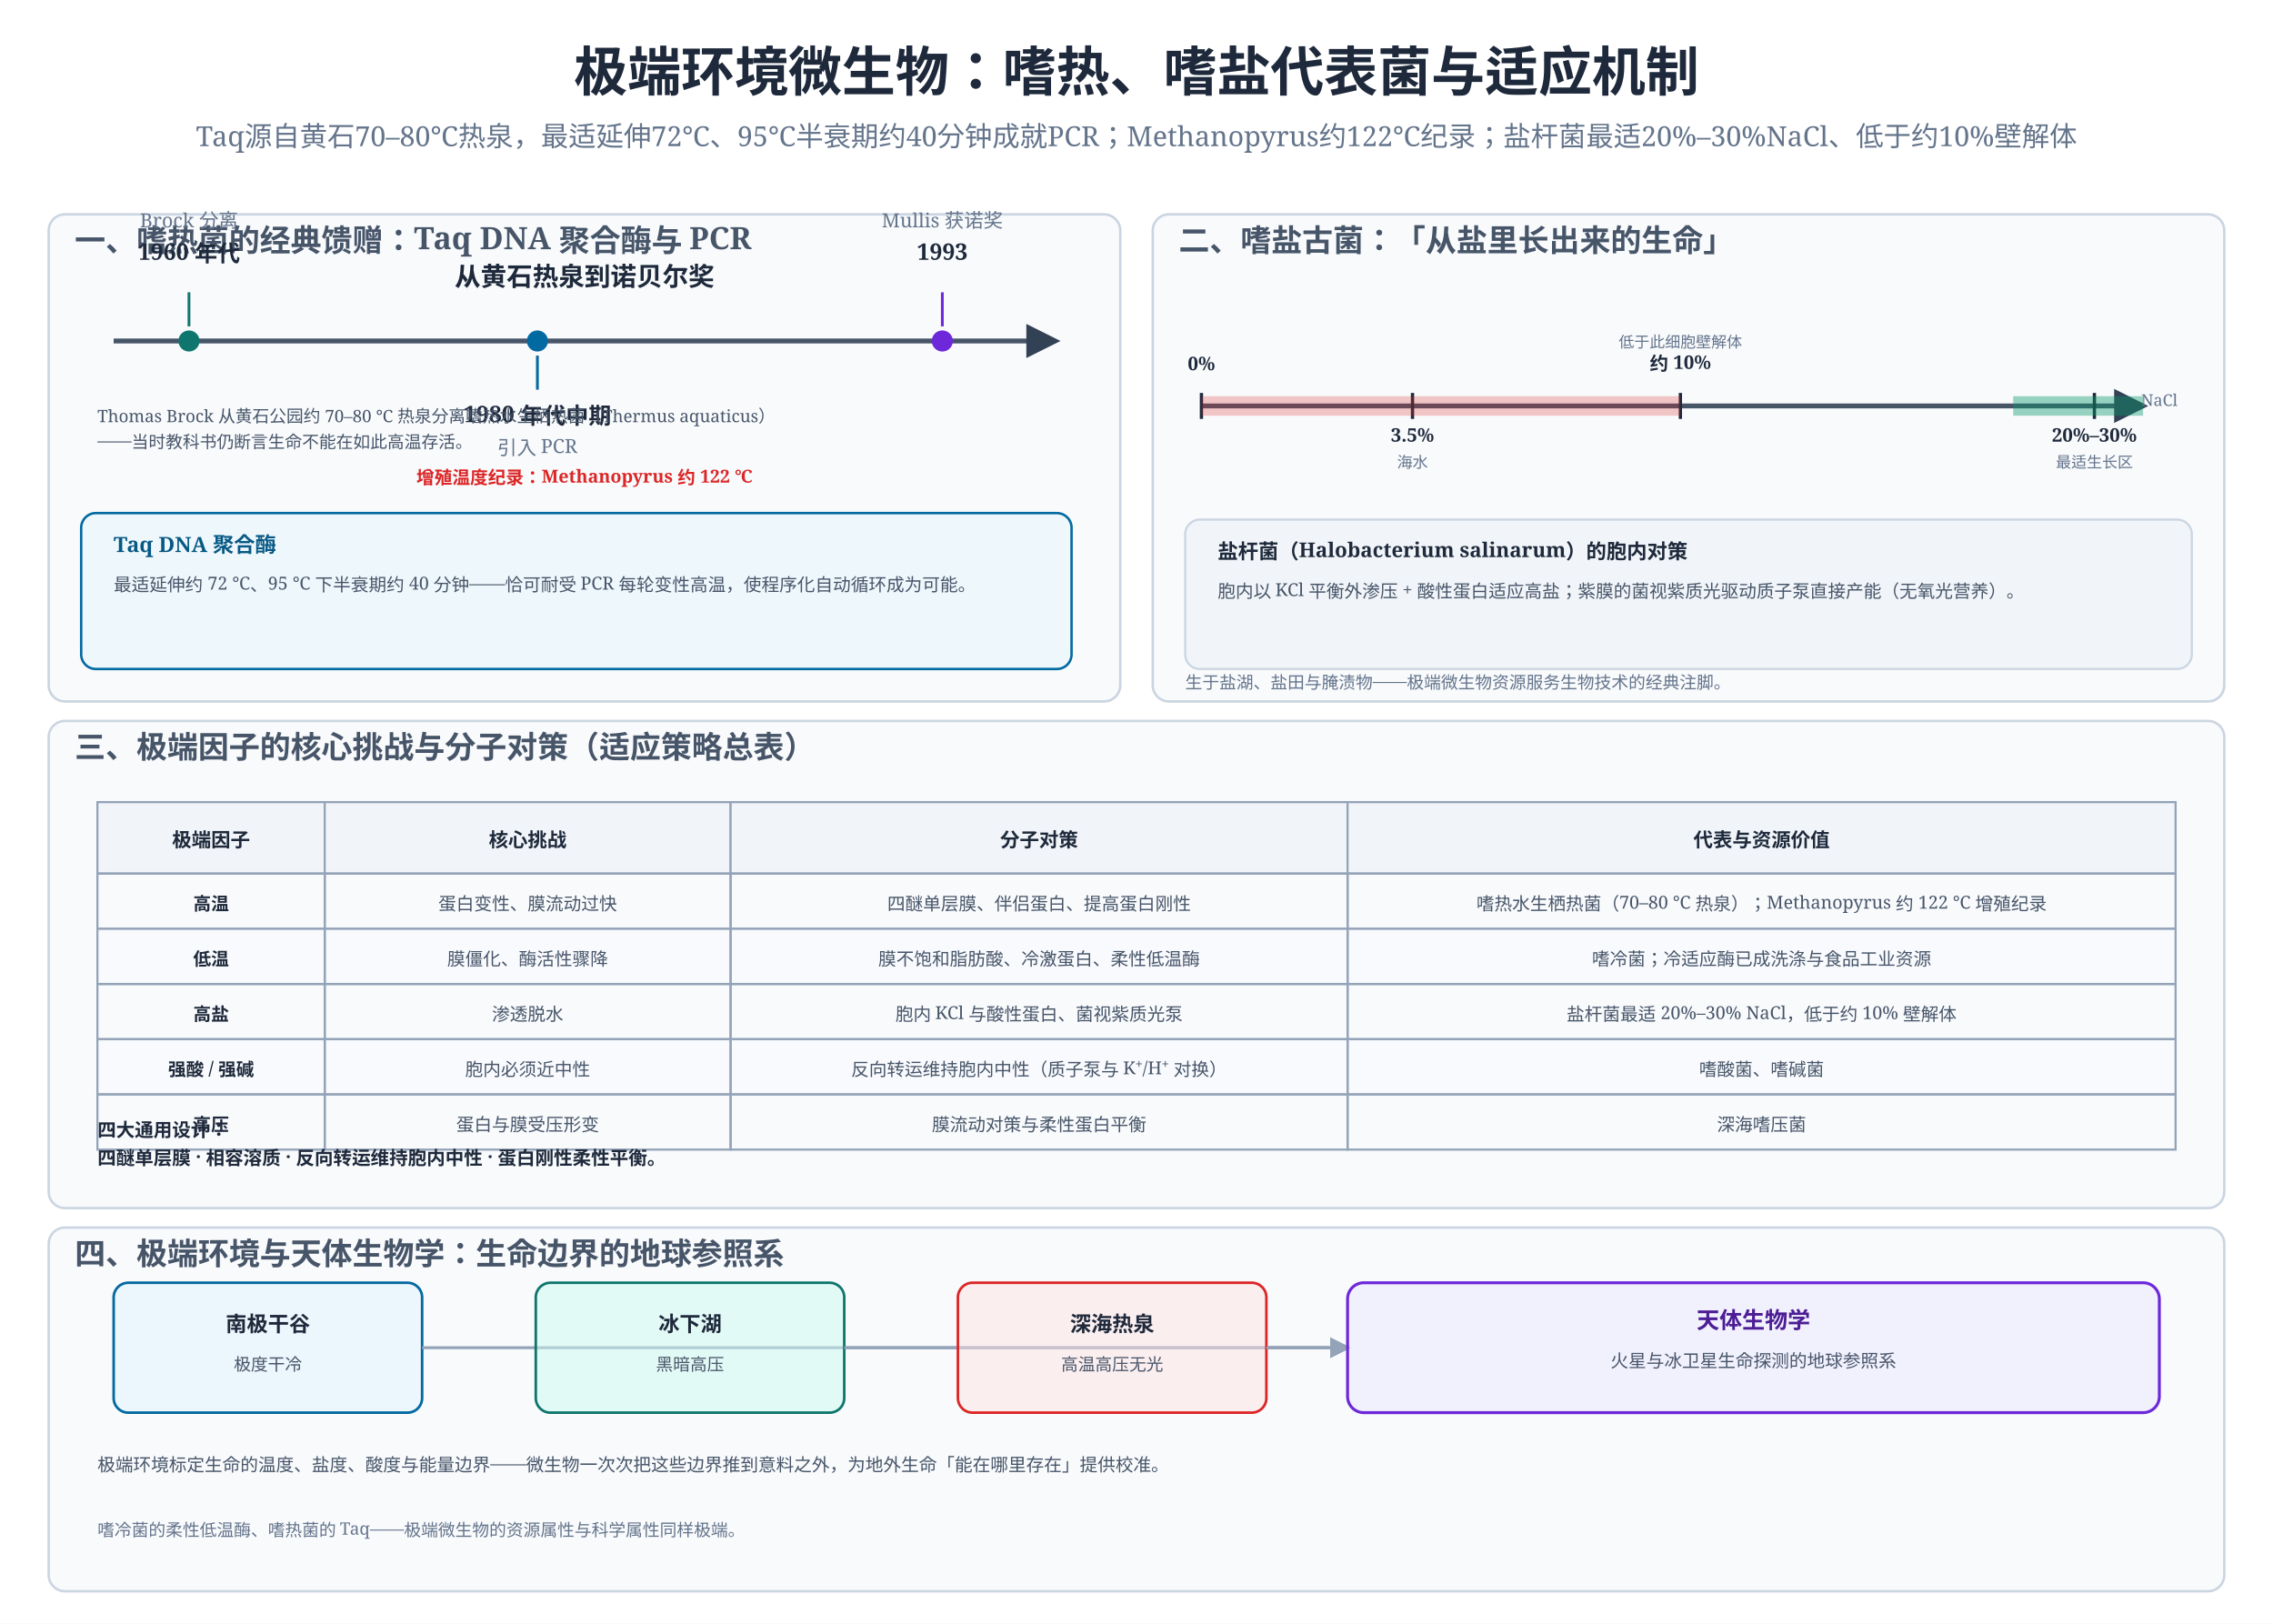
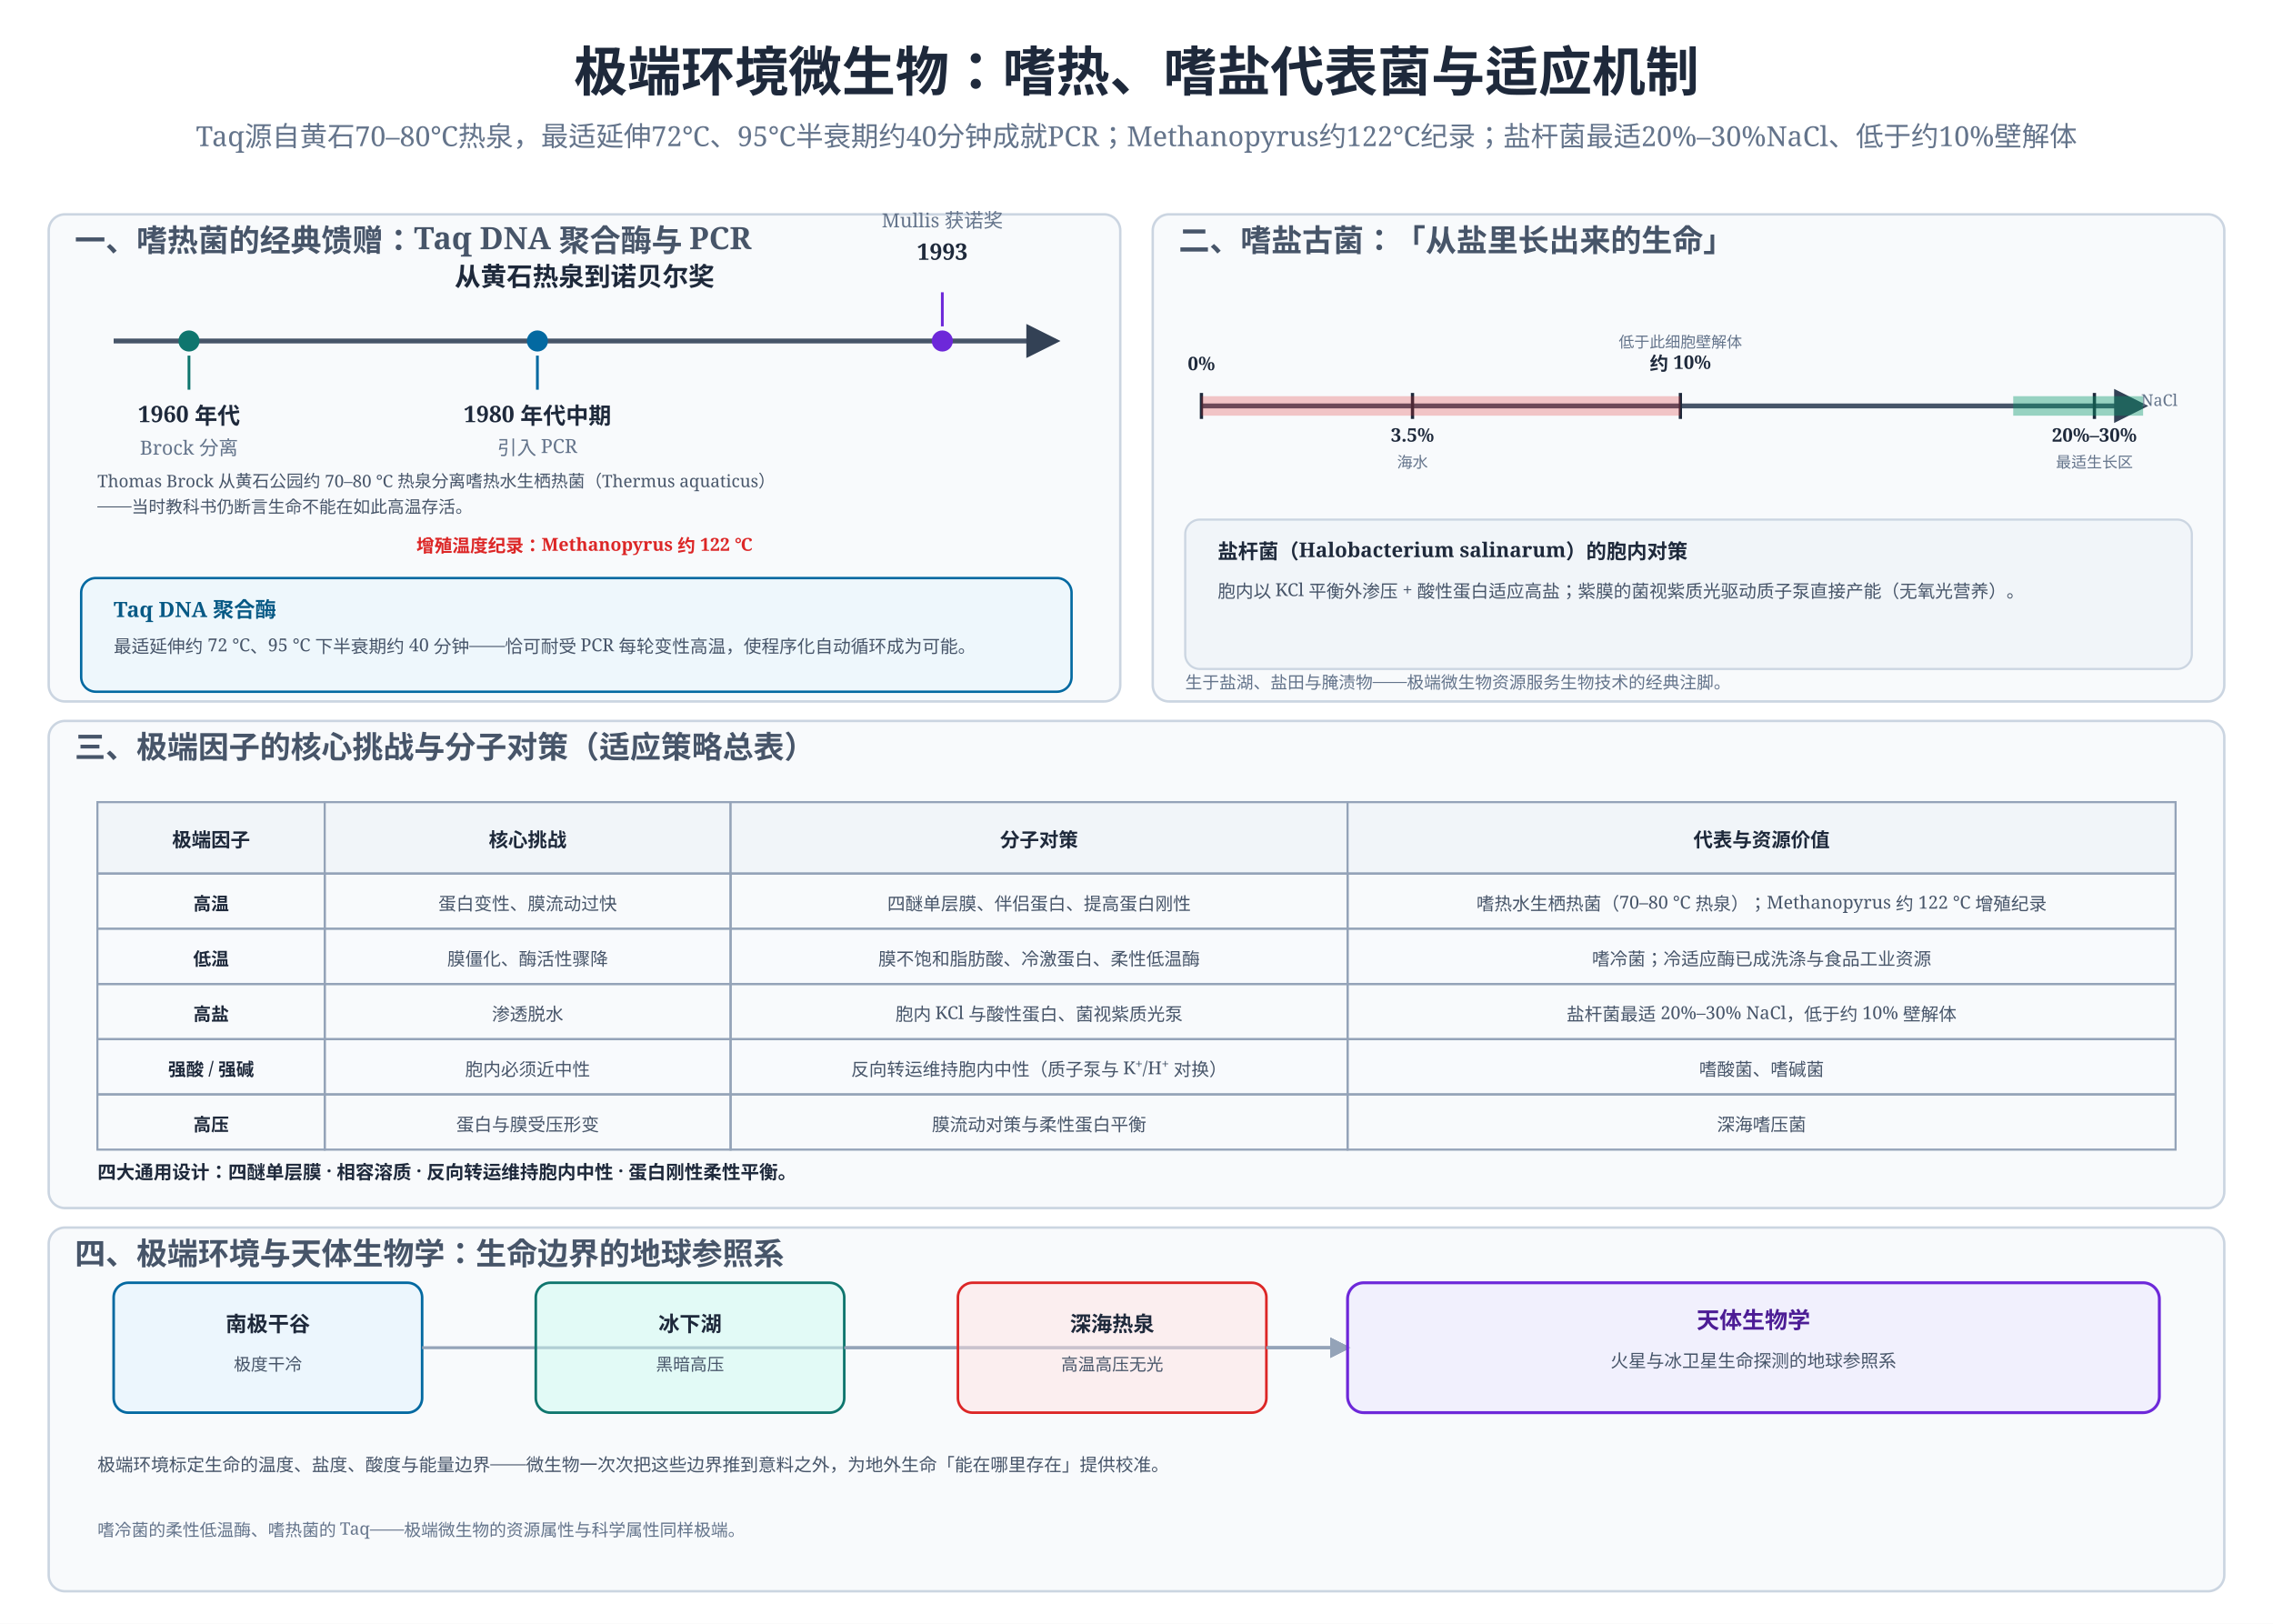
<svg xmlns="http://www.w3.org/2000/svg" width="1400" height="1000" viewBox="0 0 1400 1000" font-family="Noto Serif SC, LXGW WenKai, Songti SC, serif">
  <defs>
    <marker id="arr-ink" viewBox="0 0 10 10" refX="8.5" refY="5" markerWidth="7" markerHeight="7" orient="auto-start-reverse">
      <path d="M0,0 L10,5 L0,10 z" fill="#334155" />
    </marker>
    <marker id="arr-dna" viewBox="0 0 10 10" refX="8.5" refY="5" markerWidth="7" markerHeight="7" orient="auto-start-reverse">
      <path d="M0,0 L10,5 L0,10 z" fill="#0f766e" />
    </marker>
    <marker id="arr-rna" viewBox="0 0 10 10" refX="8.5" refY="5" markerWidth="7" markerHeight="7" orient="auto-start-reverse">
      <path d="M0,0 L10,5 L0,10 z" fill="#b45309" />
    </marker>
    <marker id="arr-pro" viewBox="0 0 10 10" refX="8.5" refY="5" markerWidth="7" markerHeight="7" orient="auto-start-reverse">
      <path d="M0,0 L10,5 L0,10 z" fill="#6d28d9" />
    </marker>
    <marker id="arr-enz" viewBox="0 0 10 10" refX="8.5" refY="5" markerWidth="7" markerHeight="7" orient="auto-start-reverse">
      <path d="M0,0 L10,5 L0,10 z" fill="#be185d" />
    </marker>
    <marker id="arr-acc" viewBox="0 0 10 10" refX="8.5" refY="5" markerWidth="7" markerHeight="7" orient="auto-start-reverse">
      <path d="M0,0 L10,5 L0,10 z" fill="#0369a1" />
    </marker>
    <marker id="arr-ok" viewBox="0 0 10 10" refX="8.5" refY="5" markerWidth="7" markerHeight="7" orient="auto-start-reverse">
      <path d="M0,0 L10,5 L0,10 z" fill="#059669" />
    </marker>
    <marker id="arr-warn" viewBox="0 0 10 10" refX="8.5" refY="5" markerWidth="7" markerHeight="7" orient="auto-start-reverse">
      <path d="M0,0 L10,5 L0,10 z" fill="#b45309" />
    </marker>
    <marker id="arr-bad" viewBox="0 0 10 10" refX="8.5" refY="5" markerWidth="7" markerHeight="7" orient="auto-start-reverse">
      <path d="M0,0 L10,5 L0,10 z" fill="#dc2626" />
    </marker>
    <marker id="arr-mute" viewBox="0 0 10 10" refX="8.5" refY="5" markerWidth="7" markerHeight="7" orient="auto-start-reverse">
      <path d="M0,0 L10,5 L0,10 z" fill="#94a3b8" />
    </marker>
  </defs>
  <rect x="0" y="0" width="1400" height="1000" fill="#ffffff" />
  <text x="700" y="56" text-anchor="middle" font-size="33" font-weight="700" fill="#1e293b">极端环境微生物：嗜热、嗜盐代表菌与适应机制</text>
  <text x="700" y="90" text-anchor="middle" font-size="17" fill="#64748b">Taq源自黄石70–80℃热泉，最适延伸72℃、95℃半衰期约40分钟成就PCR；Methanopyrus约122℃纪录；盐杆菌最适20%–30%NaCl、低于约10%壁解体</text>
  <rect x="30" y="132" width="660" height="300" rx="10" fill="#f8fafc" stroke="#cbd5e1" stroke-width="1.5" />
  <text x="46" y="154.84" font-size="19" fill="#475569" font-weight="700">一、嗜热菌的经典馈赠：Taq DNA 聚合酶与 PCR</text>
  <text x="360" y="176" font-size="16" fill="#1e293b" text-anchor="middle" font-weight="700">从黄石热泉到诺贝尔奖</text>
  <line x1="70" y1="210" x2="650" y2="210" stroke="#475569" stroke-width="3" marker-end="url(#arr-ink)" />
  <circle cx="116.4" cy="210" r="6.5" fill="#0f766e" />
-   <line x1="116.4" y1="201" x2="116.4" y2="180" stroke="#0f766e" stroke-width="1.7" />
-   <text x="116.4" y="160" font-size="14" fill="#1e293b" text-anchor="middle" font-weight="700">1960 年代</text>
-   <text x="116.4" y="140" font-size="12" fill="#64748b" text-anchor="middle">Brock 分离</text>
+   <line x1="116.4" y1="219" x2="116.4" y2="240" stroke="#0f766e" stroke-width="1.7" />
+   <text x="116.4" y="260" font-size="14" fill="#1e293b" text-anchor="middle" font-weight="700">1960 年代</text>
+   <text x="116.4" y="280" font-size="12" fill="#64748b" text-anchor="middle">Brock 分离</text>
  <circle cx="331" cy="210" r="6.5" fill="#0369a1" />
  <line x1="331" y1="219" x2="331" y2="240" stroke="#0369a1" stroke-width="1.7" />
  <text x="331" y="260" font-size="14" fill="#1e293b" text-anchor="middle" font-weight="700">1980 年代中期</text>
  <text x="331" y="280" font-size="12" fill="#64748b" text-anchor="middle">引入 PCR</text>
  <circle cx="580.4" cy="210" r="6.5" fill="#6d28d9" />
  <line x1="580.4" y1="201" x2="580.4" y2="180" stroke="#6d28d9" stroke-width="1.7" />
  <text x="580.4" y="160" font-size="14" fill="#1e293b" text-anchor="middle" font-weight="700">1993</text>
  <text x="580.4" y="140" font-size="12" fill="#64748b" text-anchor="middle">Mullis 获诺奖</text>
-   <text x="60" y="260" font-size="10.5" fill="#475569">Thomas Brock 从黄石公园约 70–80 ℃ 热泉分离嗜热水生栖热菌（Thermus aquaticus）</text>
-   <text x="60" y="275" font-size="10.5" fill="#475569">——当时教科书仍断言生命不能在如此高温存活。</text>
-   <rect x="50" y="316" width="610" height="96" rx="9" fill="#e0f2fe" fill-opacity="0.4" stroke="#0369a1" stroke-width="1.5" />
-   <text x="70" y="340" font-size="13" fill="#075985" font-weight="700">Taq DNA 聚合酶</text>
-   <text x="70" y="364" font-size="11" fill="#475569">最适延伸约 72 ℃、95 ℃ 下半衰期约 40 分钟——恰可耐受 PCR 每轮变性高温，使程序化自动循环成为可能。</text>
-   <text x="360" y="298" font-size="11" fill="#dc2626" text-anchor="middle" font-weight="700">增殖温度纪录：Methanopyrus 约 122 ℃</text>
+   <text x="60" y="300" font-size="10.5" fill="#475569">Thomas Brock 从黄石公园约 70–80 ℃ 热泉分离嗜热水生栖热菌（Thermus aquaticus）</text>
+   <text x="60" y="315" font-size="10.5" fill="#475569">——当时教科书仍断言生命不能在如此高温存活。</text>
+   <rect x="50" y="356" width="610" height="70" rx="9" fill="#e0f2fe" fill-opacity="0.4" stroke="#0369a1" stroke-width="1.5" />
+   <text x="70" y="380" font-size="13" fill="#075985" font-weight="700">Taq DNA 聚合酶</text>
+   <text x="70" y="402" font-size="11" fill="#475569">最适延伸约 72 ℃、95 ℃ 下半衰期约 40 分钟——恰可耐受 PCR 每轮变性高温，使程序化自动循环成为可能。</text>
+   <text x="360" y="340" font-size="11" fill="#dc2626" text-anchor="middle" font-weight="700">增殖温度纪录：Methanopyrus 约 122 ℃</text>
  <rect x="710" y="132" width="660" height="300" rx="10" fill="#f8fafc" stroke="#cbd5e1" stroke-width="1.5" />
  <text x="726" y="154.84" font-size="19" fill="#475569" font-weight="700">二、嗜盐古菌：「从盐里长出来的生命」</text>
  <line x1="740" y1="250" x2="1320" y2="250" stroke="#475569" stroke-width="3" marker-end="url(#arr-ink)" />
  <text x="1330" y="250" font-size="10" fill="#64748b" text-anchor="middle">NaCl</text>
  <line x1="740" y1="242" x2="740" y2="258" stroke="#1e293b" stroke-width="2" />
  <text x="740" y="228" font-size="11.5" fill="#1e293b" text-anchor="middle" font-weight="700">0%</text>
  <line x1="870" y1="242" x2="870" y2="258" stroke="#1e293b" stroke-width="2" />
  <text x="870" y="272" font-size="11.5" fill="#1e293b" text-anchor="middle" font-weight="700">3.5%</text>
  <text x="870" y="288" font-size="9.5" fill="#64748b" text-anchor="middle">海水</text>
  <line x1="1035" y1="242" x2="1035" y2="258" stroke="#1e293b" stroke-width="2" />
  <text x="1035" y="228" font-size="11.5" fill="#1e293b" text-anchor="middle" font-weight="700">约 10%</text>
  <text x="1035" y="214" font-size="9.5" fill="#64748b" text-anchor="middle">低于此细胞壁解体</text>
  <line x1="1290" y1="242" x2="1290" y2="258" stroke="#1e293b" stroke-width="2" />
  <text x="1290" y="272" font-size="11.5" fill="#1e293b" text-anchor="middle" font-weight="700">20%–30%</text>
  <text x="1290" y="288" font-size="9.5" fill="#64748b" text-anchor="middle">最适生长区</text>
  <rect x="1240" y="244" width="80" height="12" fill="#059669" fill-opacity="0.4" />
  <rect x="740" y="244" width="295" height="12" fill="#dc2626" fill-opacity="0.25" />
  <rect x="730" y="320" width="620" height="92" rx="9" fill="#f1f5f9" stroke="#cbd5e1" stroke-width="1.3" />
  <text x="750" y="344" font-size="12.5" fill="#1e293b" font-weight="700">盐杆菌（Halobacterium salinarum）的胞内对策</text>
  <text x="750" y="368" font-size="11" fill="#475569">胞内以 KCl 平衡外渗压 + 酸性蛋白适应高盐；紫膜的菌视紫质光驱动质子泵直接产能（无氧光营养）。</text>
  <text x="730" y="424" font-size="10.5" fill="#64748b">生于盐湖、盐田与腌渍物——极端微生物资源服务生物技术的经典注脚。</text>
  <rect x="30" y="444" width="1340" height="300" rx="10" fill="#f8fafc" stroke="#cbd5e1" stroke-width="1.5" />
  <text x="46" y="466.84" font-size="19" fill="#475569" font-weight="700">三、极端因子的核心挑战与分子对策（适应策略总表）</text>
  <rect x="60" y="494" width="140" height="44" fill="#f1f5f9" stroke="#94a3b8" stroke-width="1.3" />
  <text x="130" y="521.5" font-size="12" fill="#1e293b" text-anchor="middle" font-weight="700">极端因子</text>
  <rect x="200" y="494" width="250" height="44" fill="#f1f5f9" stroke="#94a3b8" stroke-width="1.3" />
  <text x="325" y="521.5" font-size="12" fill="#1e293b" text-anchor="middle" font-weight="700">核心挑战</text>
  <rect x="450" y="494" width="380" height="44" fill="#f1f5f9" stroke="#94a3b8" stroke-width="1.3" />
  <text x="640" y="521.5" font-size="12" fill="#1e293b" text-anchor="middle" font-weight="700">分子对策</text>
  <rect x="830" y="494" width="510" height="44" fill="#f1f5f9" stroke="#94a3b8" stroke-width="1.3" />
  <text x="1085" y="521.5" font-size="12" fill="#1e293b" text-anchor="middle" font-weight="700">代表与资源价值</text>
  <rect x="60" y="538" width="140" height="34" fill="none" stroke="#94a3b8" stroke-width="1.3" />
  <text x="130" y="560.5" font-size="11" fill="#1e293b" text-anchor="middle" font-weight="700">高温</text>
  <rect x="200" y="538" width="250" height="34" fill="none" stroke="#94a3b8" stroke-width="1.3" />
  <text x="325" y="560.5" font-size="11" fill="#475569" text-anchor="middle" font-weight="500">蛋白变性、膜流动过快</text>
  <rect x="450" y="538" width="380" height="34" fill="none" stroke="#94a3b8" stroke-width="1.3" />
  <text x="640" y="560.5" font-size="11" fill="#475569" text-anchor="middle" font-weight="500">四醚单层膜、伴侣蛋白、提高蛋白刚性</text>
  <rect x="830" y="538" width="510" height="34" fill="none" stroke="#94a3b8" stroke-width="1.3" />
  <text x="1085" y="560.5" font-size="11" fill="#475569" text-anchor="middle" font-weight="500">嗜热水生栖热菌（70–80 ℃ 热泉）；Methanopyrus 约 122 ℃ 增殖纪录</text>
  <rect x="60" y="572" width="1280" height="34" fill="#f8fafc" fill-opacity="0.85" />
  <rect x="60" y="572" width="140" height="34" fill="none" stroke="#94a3b8" stroke-width="1.3" />
  <text x="130" y="594.5" font-size="11" fill="#1e293b" text-anchor="middle" font-weight="700">低温</text>
  <rect x="200" y="572" width="250" height="34" fill="none" stroke="#94a3b8" stroke-width="1.3" />
  <text x="325" y="594.5" font-size="11" fill="#475569" text-anchor="middle" font-weight="500">膜僵化、酶活性骤降</text>
  <rect x="450" y="572" width="380" height="34" fill="none" stroke="#94a3b8" stroke-width="1.3" />
  <text x="640" y="594.5" font-size="11" fill="#475569" text-anchor="middle" font-weight="500">膜不饱和脂肪酸、冷激蛋白、柔性低温酶</text>
  <rect x="830" y="572" width="510" height="34" fill="none" stroke="#94a3b8" stroke-width="1.3" />
  <text x="1085" y="594.5" font-size="11" fill="#475569" text-anchor="middle" font-weight="500">嗜冷菌；冷适应酶已成洗涤与食品工业资源</text>
  <rect x="60" y="606" width="140" height="34" fill="none" stroke="#94a3b8" stroke-width="1.3" />
  <text x="130" y="628.5" font-size="11" fill="#1e293b" text-anchor="middle" font-weight="700">高盐</text>
  <rect x="200" y="606" width="250" height="34" fill="none" stroke="#94a3b8" stroke-width="1.3" />
  <text x="325" y="628.5" font-size="11" fill="#475569" text-anchor="middle" font-weight="500">渗透脱水</text>
  <rect x="450" y="606" width="380" height="34" fill="none" stroke="#94a3b8" stroke-width="1.3" />
  <text x="640" y="628.5" font-size="11" fill="#475569" text-anchor="middle" font-weight="500">胞内 KCl 与酸性蛋白、菌视紫质光泵</text>
  <rect x="830" y="606" width="510" height="34" fill="none" stroke="#94a3b8" stroke-width="1.3" />
  <text x="1085" y="628.5" font-size="11" fill="#475569" text-anchor="middle" font-weight="500">盐杆菌最适 20%–30% NaCl，低于约 10% 壁解体</text>
  <rect x="60" y="640" width="1280" height="34" fill="#f8fafc" fill-opacity="0.85" />
  <rect x="60" y="640" width="140" height="34" fill="none" stroke="#94a3b8" stroke-width="1.3" />
  <text x="130" y="662.5" font-size="11" fill="#1e293b" text-anchor="middle" font-weight="700">强酸 / 强碱</text>
  <rect x="200" y="640" width="250" height="34" fill="none" stroke="#94a3b8" stroke-width="1.3" />
  <text x="325" y="662.5" font-size="11" fill="#475569" text-anchor="middle" font-weight="500">胞内必须近中性</text>
  <rect x="450" y="640" width="380" height="34" fill="none" stroke="#94a3b8" stroke-width="1.3" />
  <text x="640" y="662.5" font-size="11" fill="#475569" text-anchor="middle" font-weight="500">反向转运维持胞内中性（质子泵与 K⁺/H⁺ 对换）</text>
  <rect x="830" y="640" width="510" height="34" fill="none" stroke="#94a3b8" stroke-width="1.3" />
  <text x="1085" y="662.5" font-size="11" fill="#475569" text-anchor="middle" font-weight="500">嗜酸菌、嗜碱菌</text>
  <rect x="60" y="674" width="140" height="34" fill="none" stroke="#94a3b8" stroke-width="1.3" />
  <text x="130" y="696.5" font-size="11" fill="#1e293b" text-anchor="middle" font-weight="700">高压</text>
  <rect x="200" y="674" width="250" height="34" fill="none" stroke="#94a3b8" stroke-width="1.3" />
  <text x="325" y="696.5" font-size="11" fill="#475569" text-anchor="middle" font-weight="500">蛋白与膜受压形变</text>
  <rect x="450" y="674" width="380" height="34" fill="none" stroke="#94a3b8" stroke-width="1.3" />
  <text x="640" y="696.5" font-size="11" fill="#475569" text-anchor="middle" font-weight="500">膜流动对策与柔性蛋白平衡</text>
  <rect x="830" y="674" width="510" height="34" fill="none" stroke="#94a3b8" stroke-width="1.3" />
  <text x="1085" y="696.5" font-size="11" fill="#475569" text-anchor="middle" font-weight="500">深海嗜压菌</text>
-   <text x="60" y="700" font-size="11.5" fill="#1e293b" font-weight="700">四大通用设计：</text>
-   <text x="60" y="717.25" font-size="11.5" fill="#1e293b" font-weight="700">四醚单层膜 · 相容溶质 · 反向转运维持胞内中性 · 蛋白刚性柔性平衡。</text>
+   <text x="60" y="726" font-size="11.5" fill="#1e293b" font-weight="700">四大通用设计：四醚单层膜 · 相容溶质 · 反向转运维持胞内中性 · 蛋白刚性柔性平衡。</text>
  <rect x="30" y="756" width="1340" height="224" rx="10" fill="#f8fafc" stroke="#cbd5e1" stroke-width="1.5" />
  <text x="46" y="778.84" font-size="19" fill="#475569" font-weight="700">四、极端环境与天体生物学：生命边界的地球参照系</text>
  <rect x="70" y="790" width="190" height="80" rx="9" fill="#e0f2fe" fill-opacity="0.5" stroke="#0369a1" stroke-width="1.6" />
  <text x="165" y="820" font-size="13" fill="#1e293b" text-anchor="middle" font-weight="700">南极干谷</text>
  <text x="165" y="844" font-size="10.5" fill="#475569" text-anchor="middle">极度干冷</text>
  <line x1="260" y1="830" x2="830" y2="830" stroke="#94a3b8" stroke-width="1.8" marker-end="url(#arr-mute)" />
  <rect x="330" y="790" width="190" height="80" rx="9" fill="#ccfbf1" fill-opacity="0.5" stroke="#0f766e" stroke-width="1.6" />
  <text x="425" y="820" font-size="13" fill="#1e293b" text-anchor="middle" font-weight="700">冰下湖</text>
  <text x="425" y="844" font-size="10.5" fill="#475569" text-anchor="middle">黑暗高压</text>
  <line x1="520" y1="830" x2="830" y2="830" stroke="#94a3b8" stroke-width="1.8" marker-end="url(#arr-mute)" />
  <rect x="590" y="790" width="190" height="80" rx="9" fill="#fee2e2" fill-opacity="0.5" stroke="#dc2626" stroke-width="1.6" />
  <text x="685" y="820" font-size="13" fill="#1e293b" text-anchor="middle" font-weight="700">深海热泉</text>
  <text x="685" y="844" font-size="10.5" fill="#475569" text-anchor="middle">高温高压无光</text>
  <line x1="780" y1="830" x2="830" y2="830" stroke="#94a3b8" stroke-width="1.8" marker-end="url(#arr-mute)" />
  <rect x="830" y="790" width="500" height="80" rx="10" fill="#ede9fe" fill-opacity="0.6" stroke="#6d28d9" stroke-width="1.8" />
  <text x="1080" y="818" font-size="14" fill="#4c1d95" text-anchor="middle" font-weight="700">天体生物学</text>
  <text x="1080" y="842" font-size="11" fill="#475569" text-anchor="middle">火星与冰卫星生命探测的地球参照系</text>
  <text x="60" y="906" font-size="11" fill="#475569">极端环境标定生命的温度、盐度、酸度与能量边界——微生物一次次把这些边界推到意料之外，为地外生命「能在哪里存在」提供校准。</text>
  <text x="60" y="946" font-size="10.5" fill="#64748b">嗜冷菌的柔性低温酶、嗜热菌的 Taq——极端微生物的资源属性与科学属性同样极端。</text>
</svg>
